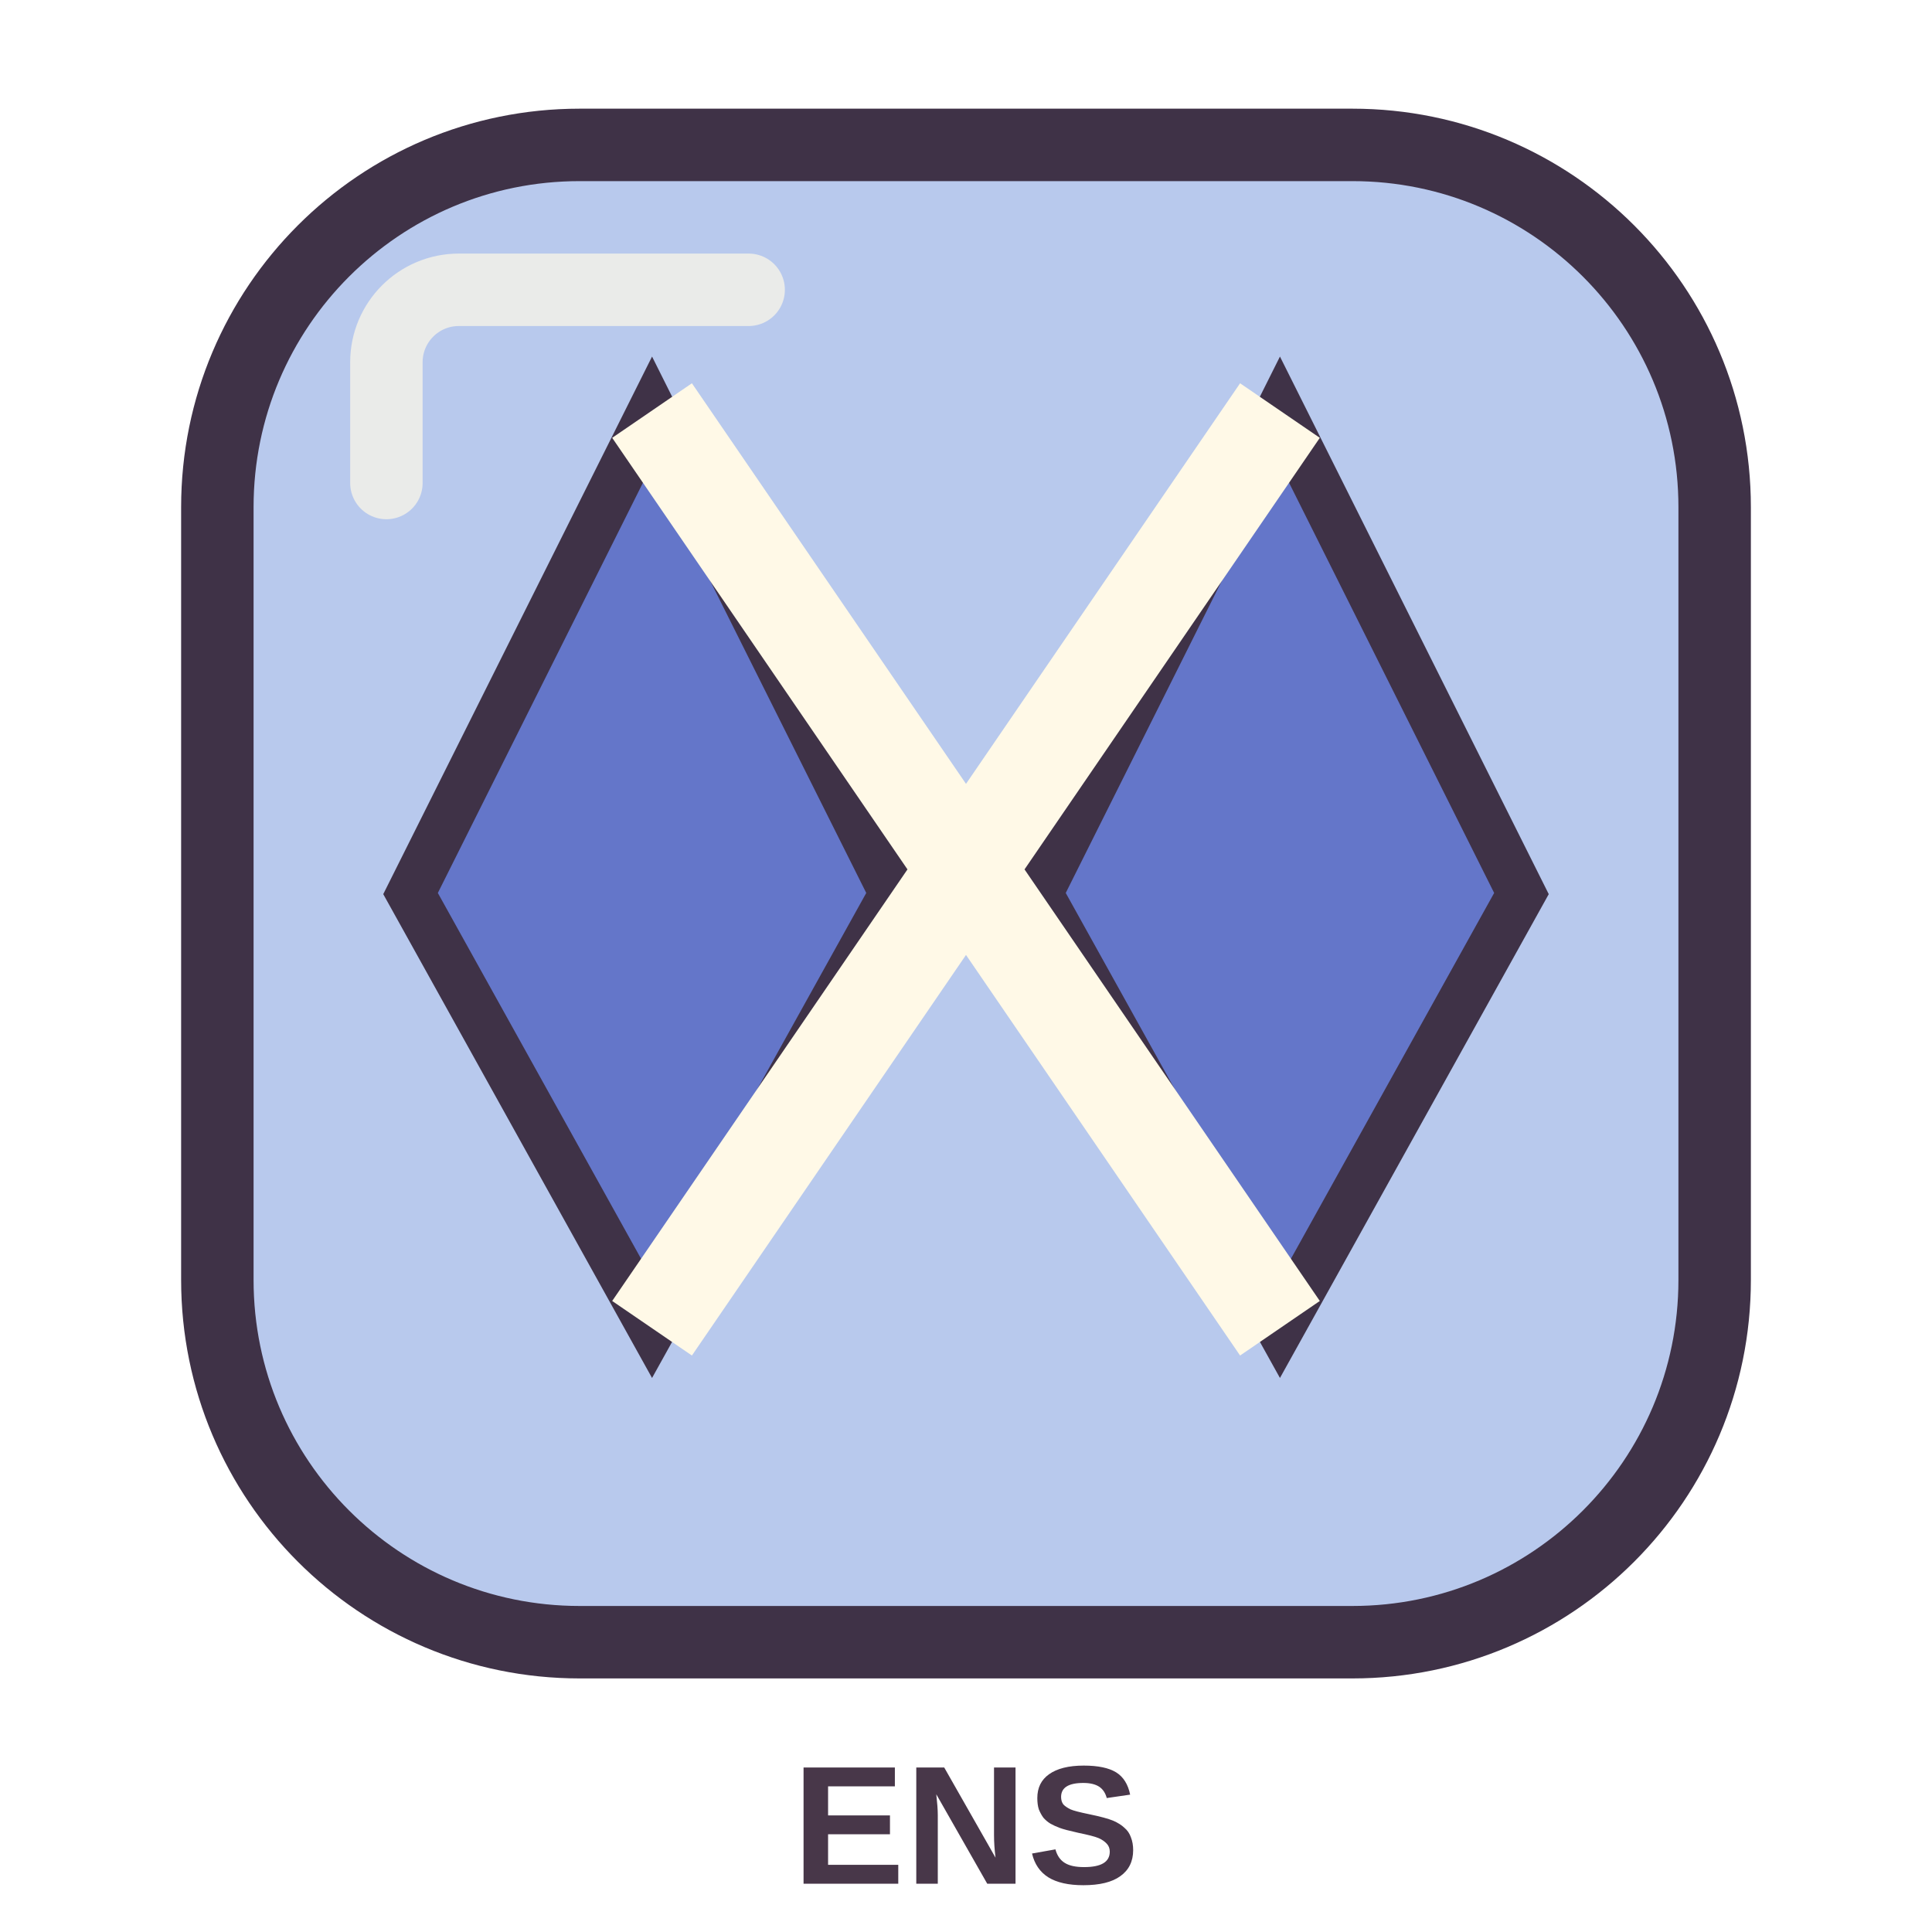
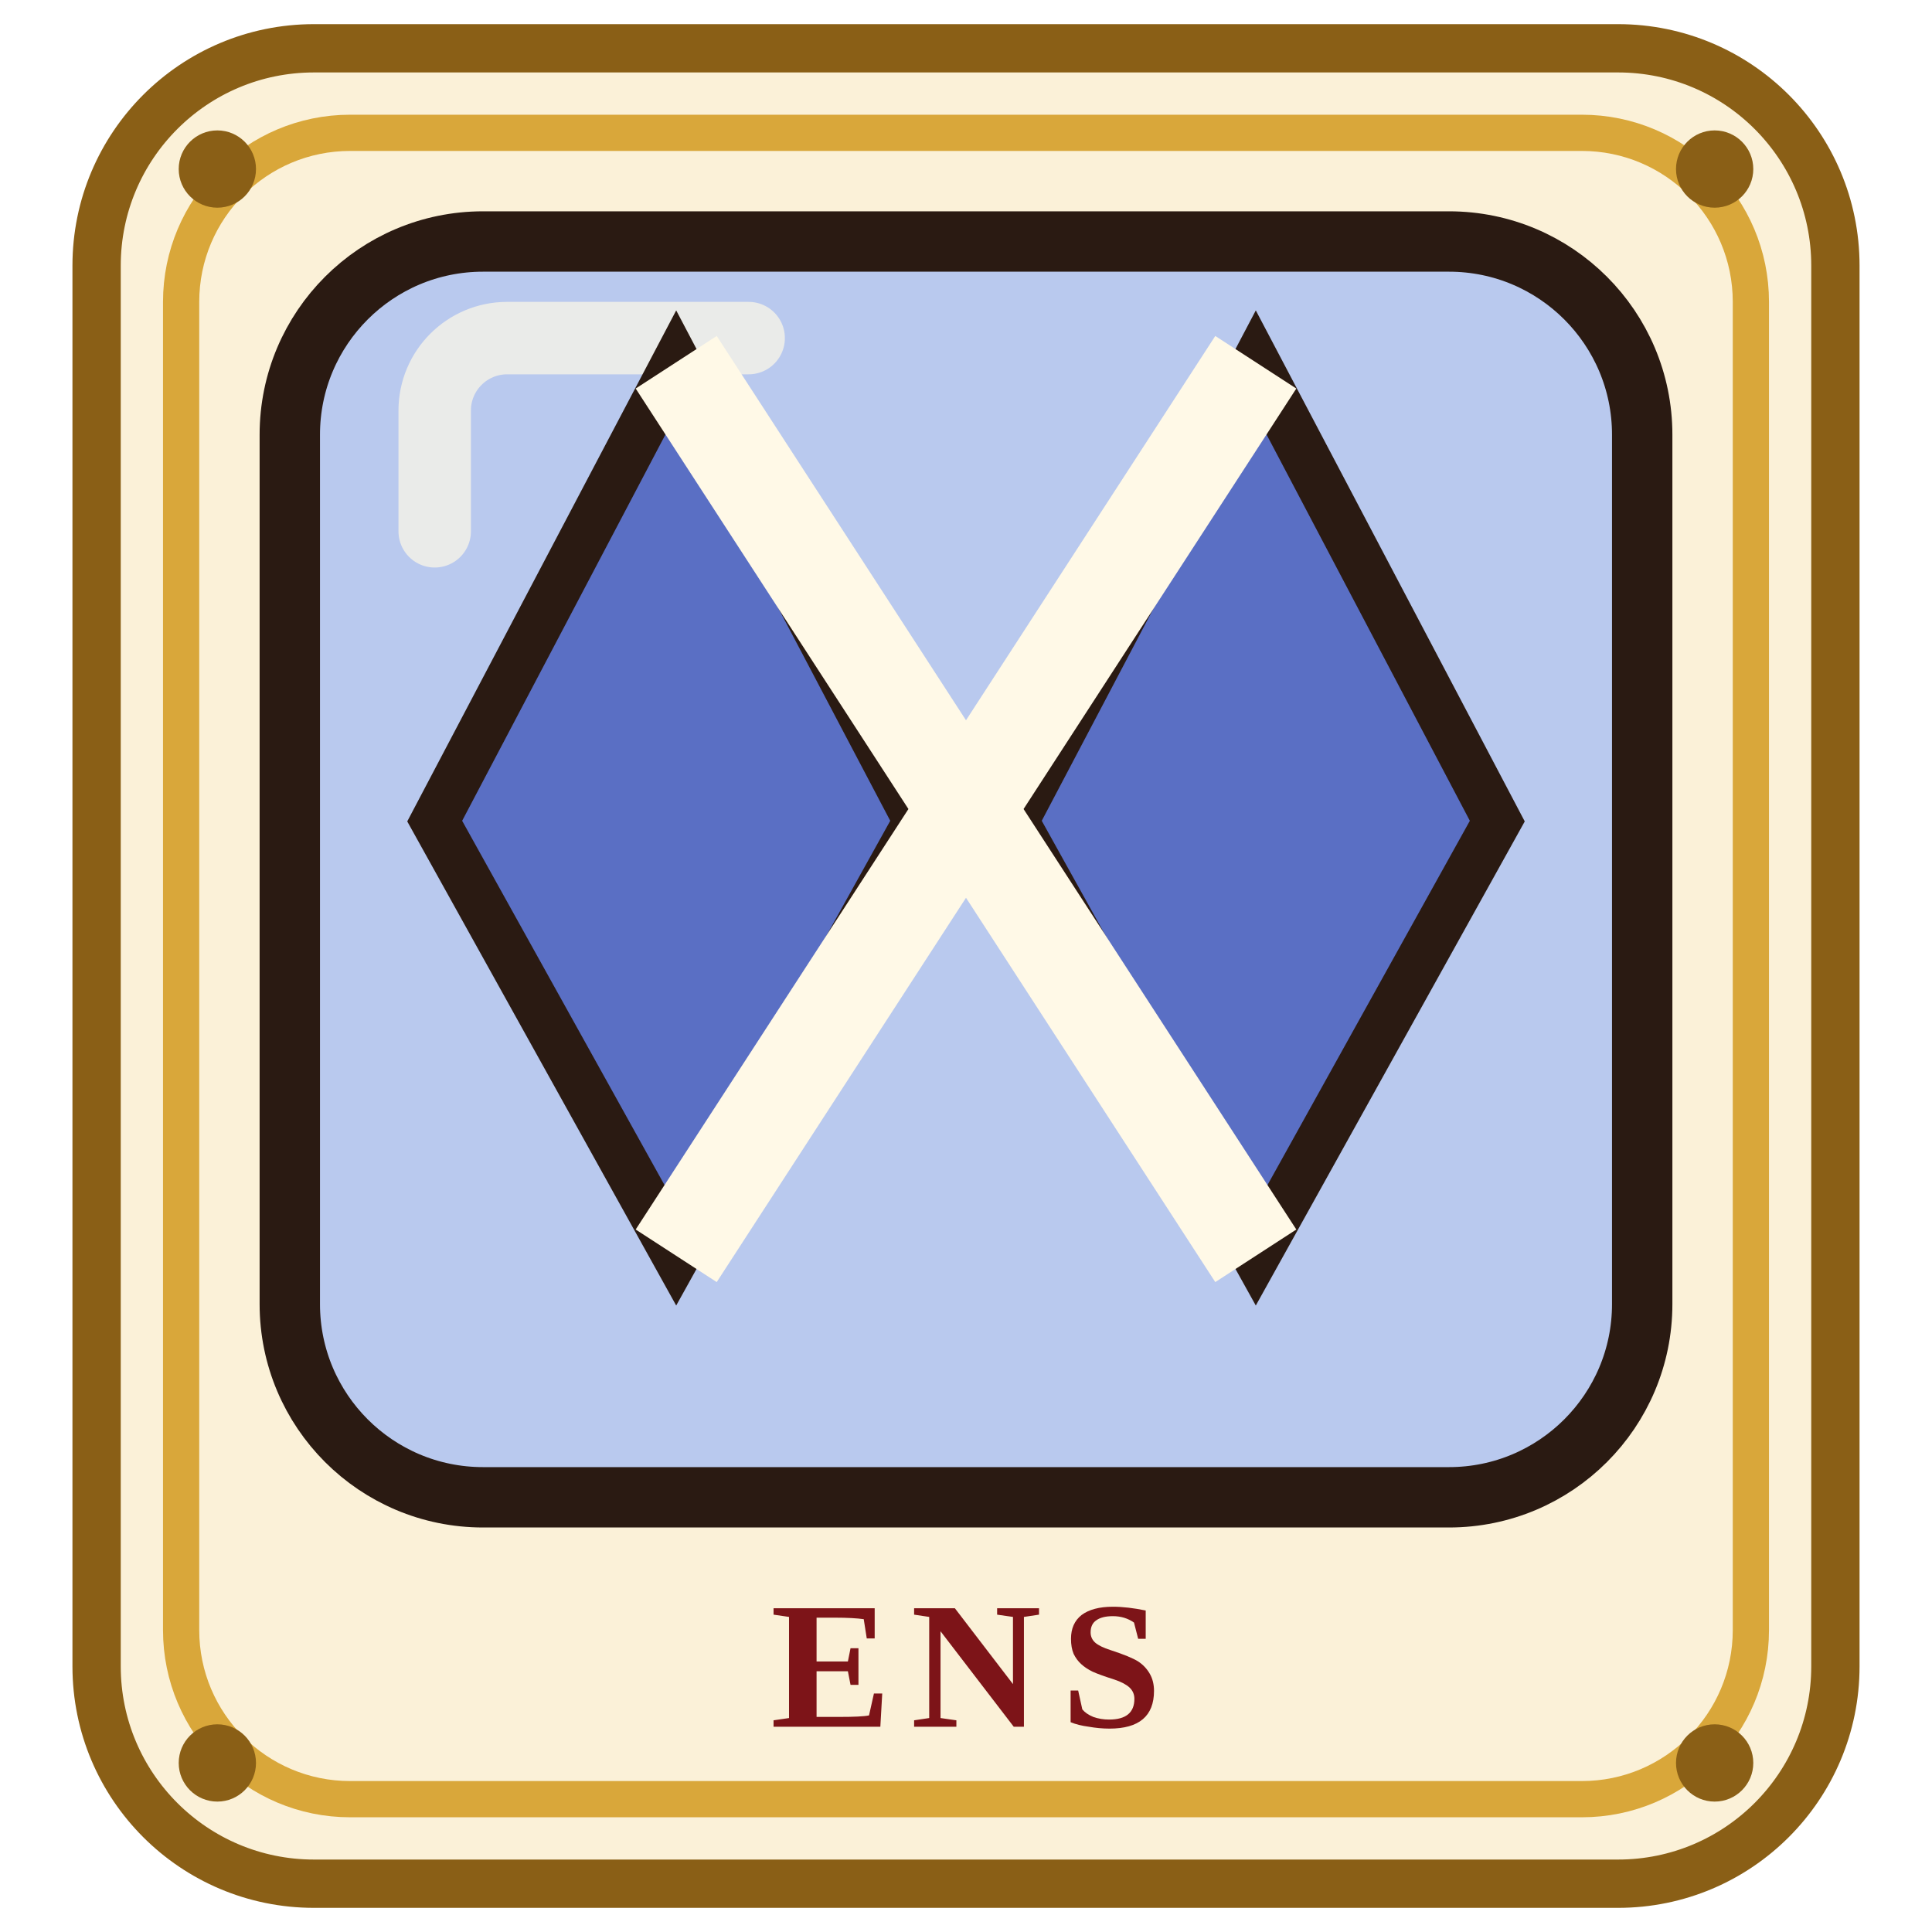
<svg xmlns="http://www.w3.org/2000/svg" viewBox="0 0 80 80">
-   <rect x="9" y="6" width="62" height="62" rx="15" fill="#b8c9ed" stroke="#3f3247" stroke-width="3" />
-   <path d="M16 20V15a3 3 0 0 1 3-3h12" fill="none" stroke="#fff9e7" stroke-width="3" stroke-linecap="round" opacity=".7" />
-   <path d="m27 17-10 20 10 18 10-18zM53 17 43 37l10 18 10-18z" fill="#6476c9" stroke="#3f3247" stroke-width="2" />
-   <path d="m27 17 26 38M53 17 27 55" stroke="#fff9e7" stroke-width="4" />
-   <text x="40" y="78" text-anchor="middle" font-family="Arial,sans-serif" font-size="7" font-weight="700" fill="#483749">ENS</text>
+   <rect x="4" y="2" width="72" height="76" rx="9" fill="#fbf1d8" stroke="#8a5f16" stroke-width="2" />
+   <rect x="7.5" y="5.5" width="65" height="69" rx="7" fill="none" stroke="#d9a73a" stroke-width="1.5" />
+   <rect x="12" y="10" width="56" height="52" rx="8" fill="#b9c9ee" stroke="#2a1a12" stroke-width="2.5" />
+   <path d="M18 22v-5a3 3 0 0 1 3-3h10" fill="none" stroke="#fff9e7" stroke-width="3" stroke-linecap="round" opacity=".7" />
+   <path d="m28 15-10 19 10 18 10-18zM52 15 42 34l10 18 10-18z" fill="#5a6fc4" stroke="#2a1a12" stroke-width="2" />
+   <path d="m28 15 24 37M52 15 28 52" stroke="#fff9e7" stroke-width="4" />
+   <circle cx="9" cy="7" r="1.6" fill="#8a5f16" />
+   <circle cx="71" cy="7" r="1.6" fill="#8a5f16" />
+   <circle cx="9" cy="73" r="1.6" fill="#8a5f16" />
+   <circle cx="71" cy="73" r="1.6" fill="#8a5f16" />
+   <text x="40" y="71.5" text-anchor="middle" font-family="Georgia,'Times New Roman',serif" font-size="7.5" font-weight="700" letter-spacing=".8" fill="#7d1418">ENS</text>
</svg>
